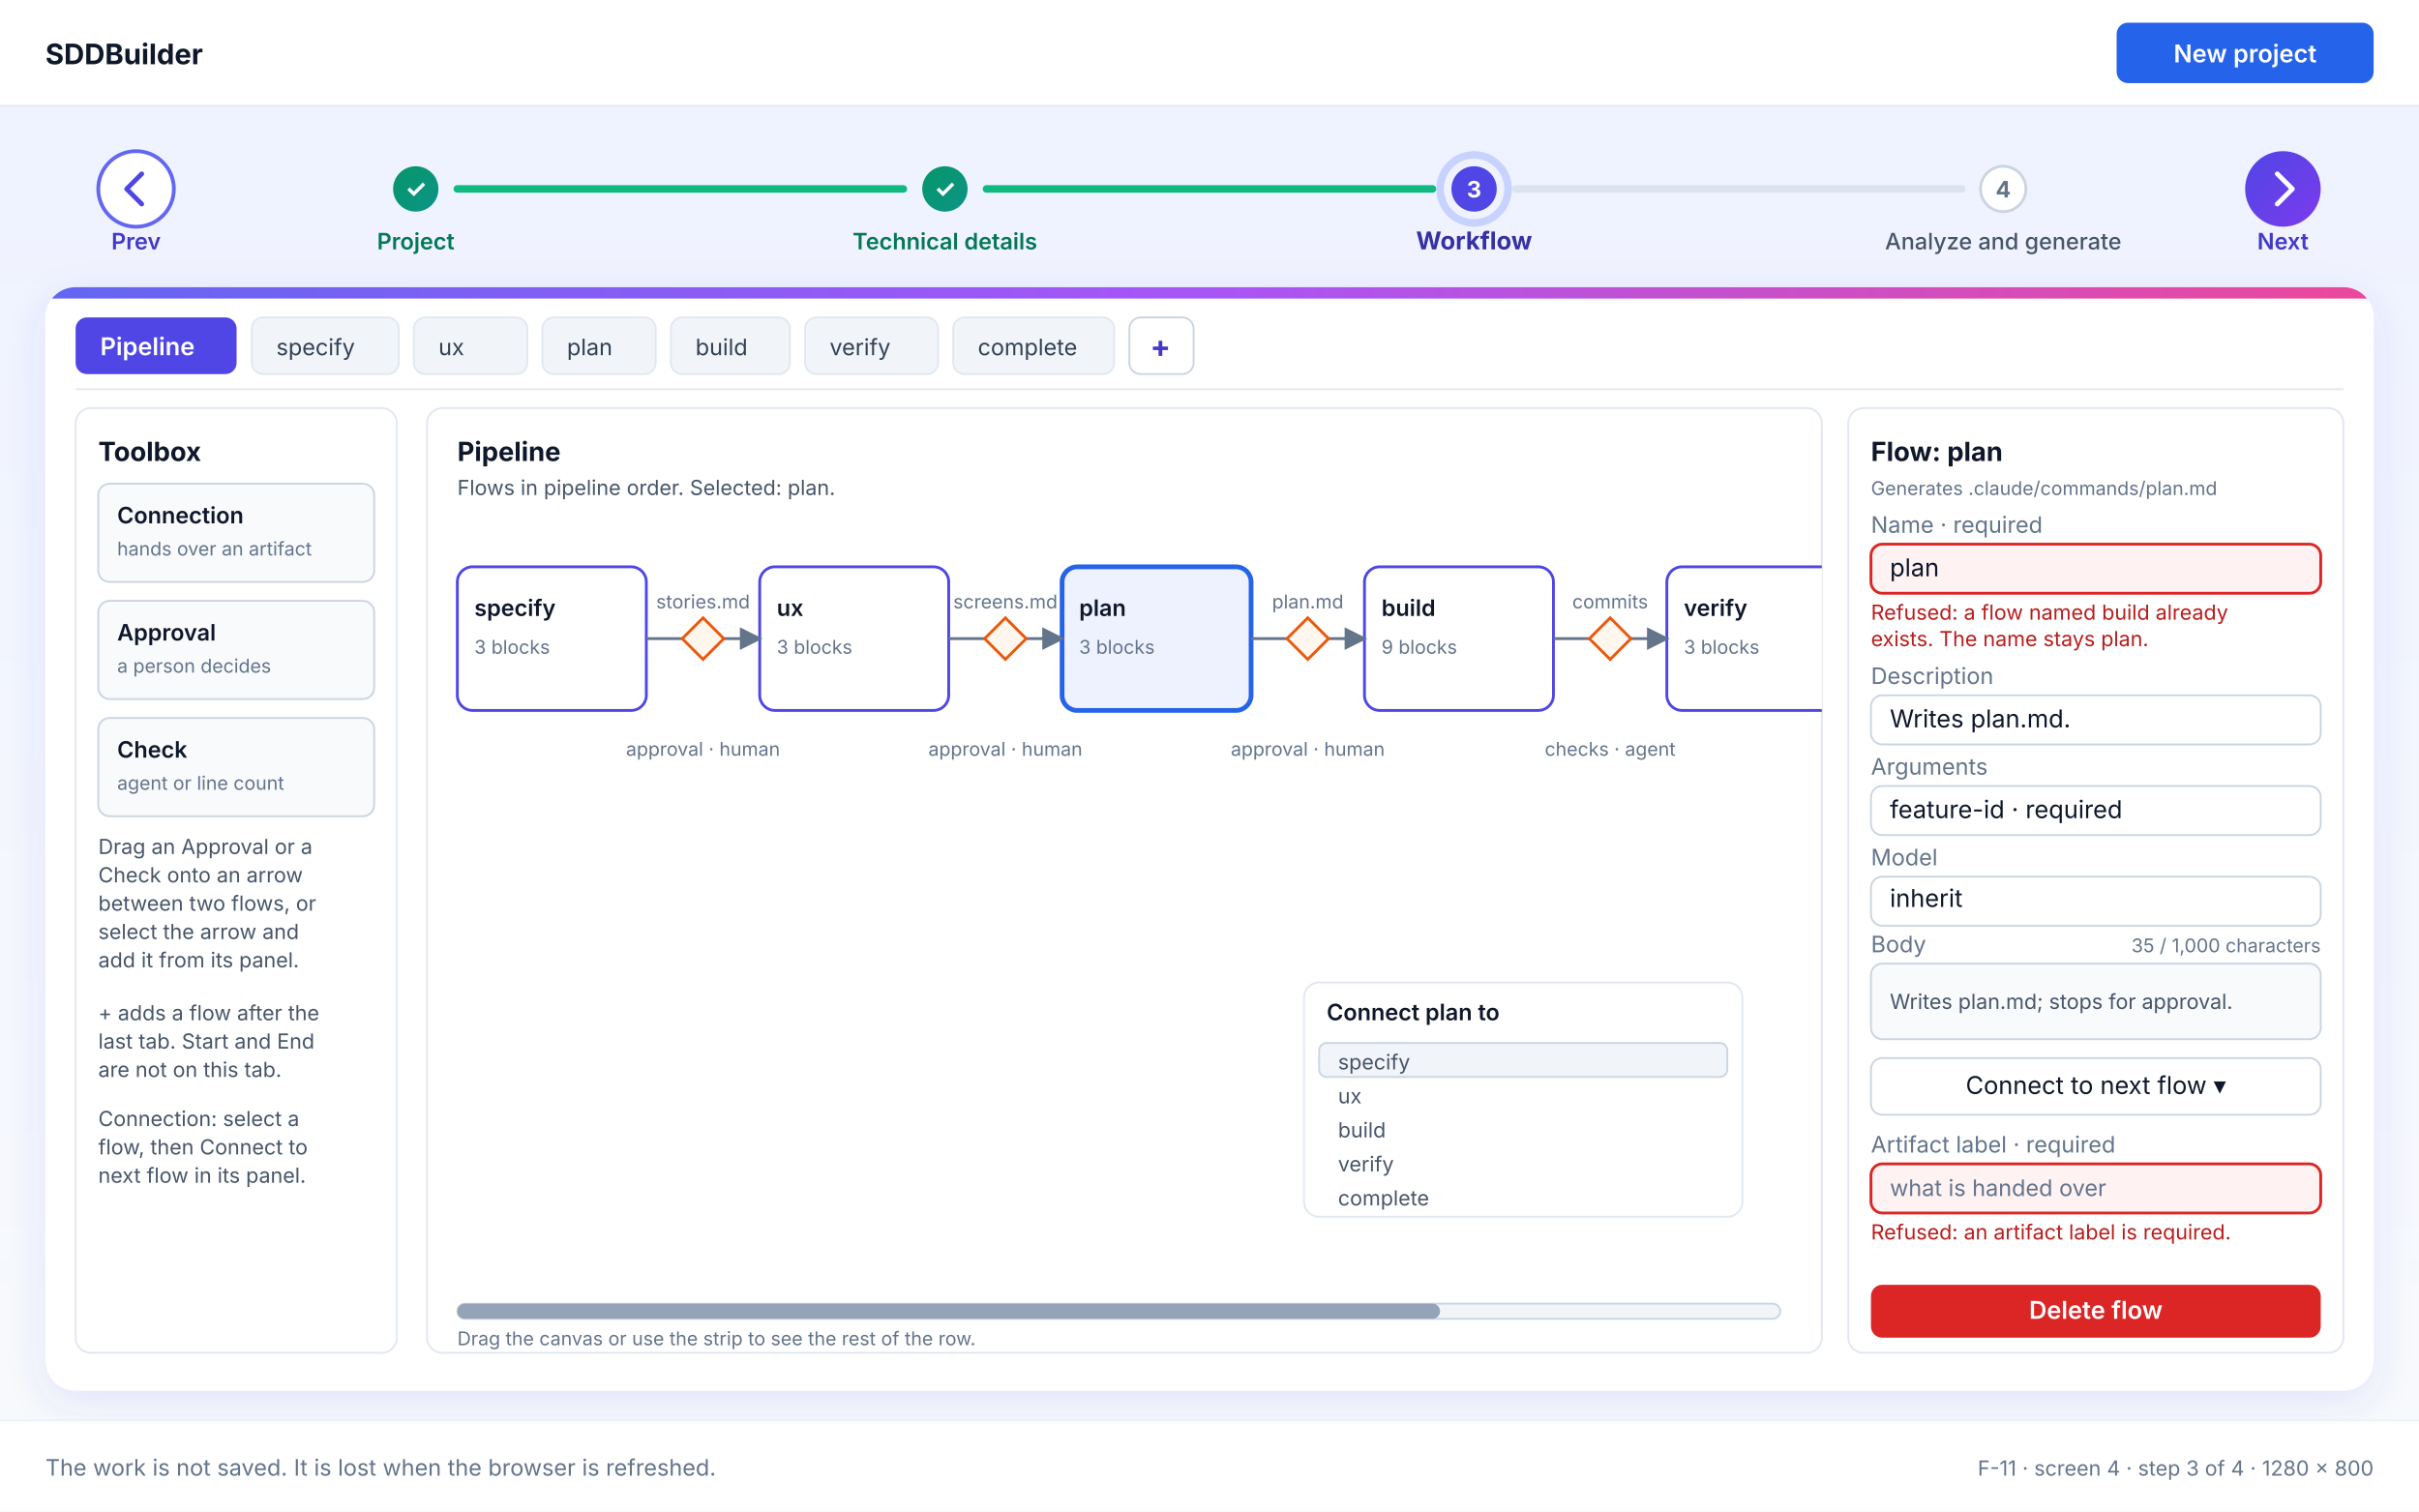
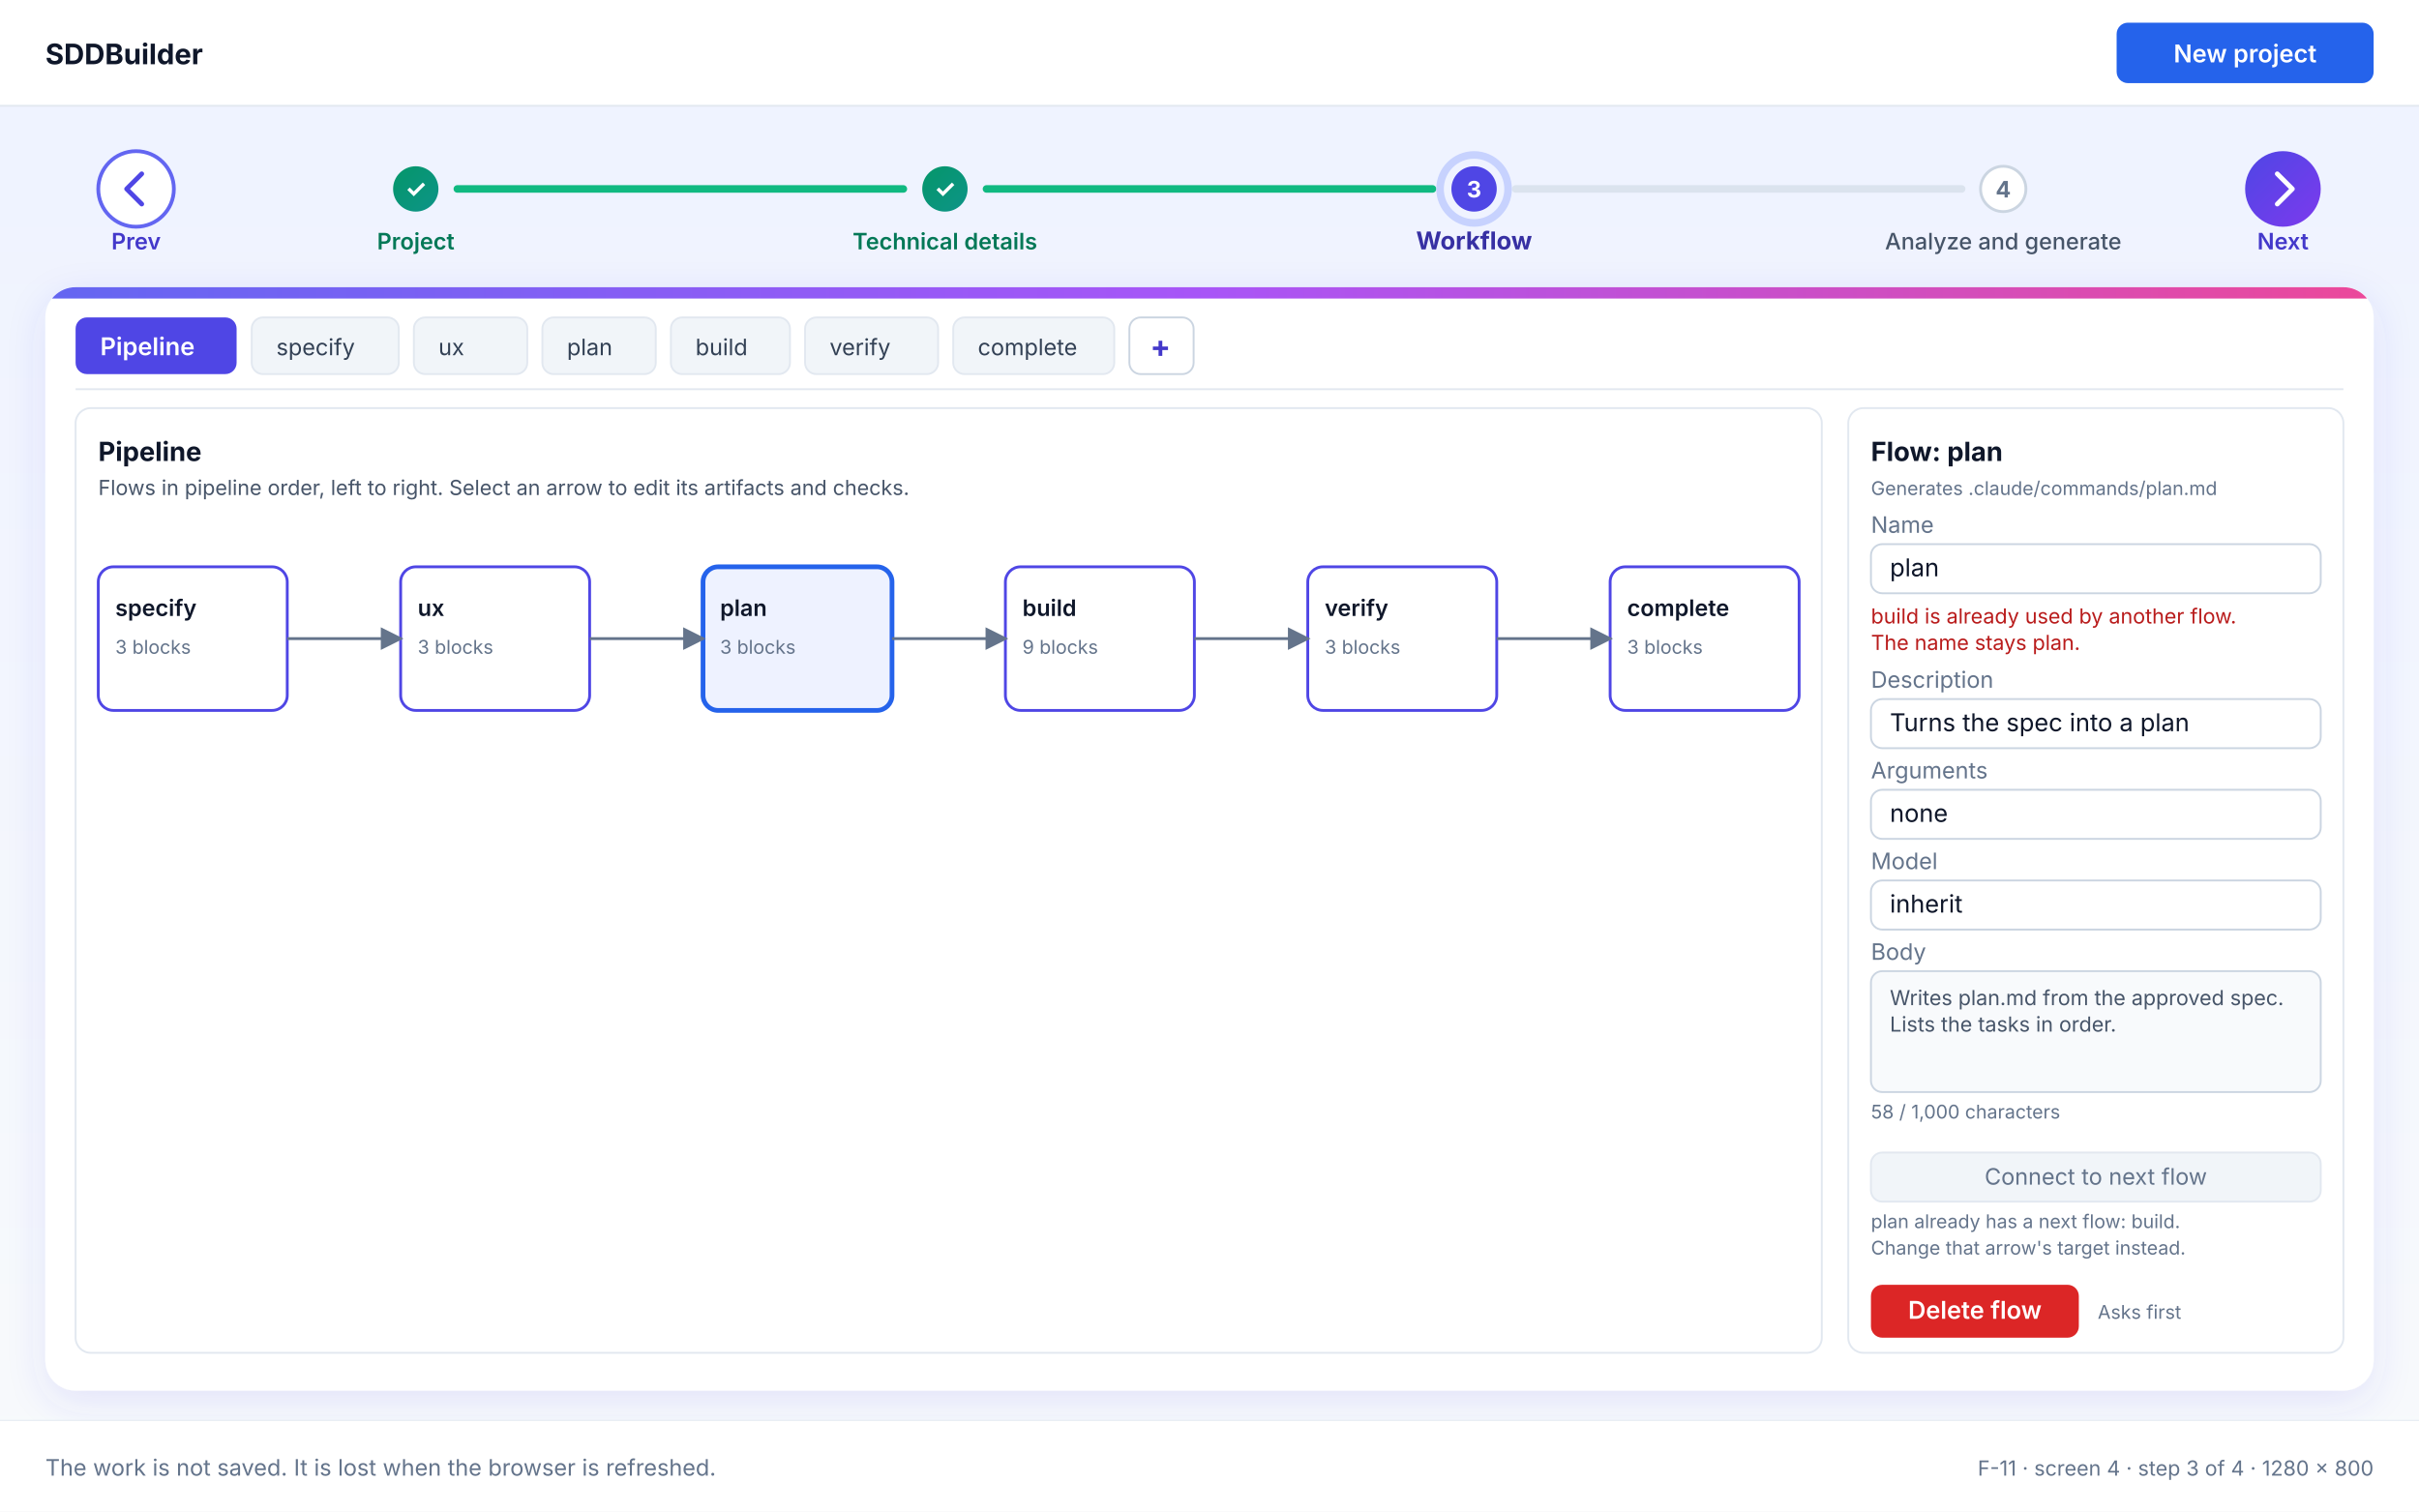
<svg xmlns="http://www.w3.org/2000/svg" width="1280" height="800" viewBox="0 0 1280 800">
  <defs>
    <linearGradient id="gBg" x1="0" y1="0" x2="0" y2="1">
      <stop offset="0" stop-color="#eef2ff" />
      <stop offset="1" stop-color="#f8fafc" />
    </linearGradient>
    <linearGradient id="gBrand" x1="0" y1="0" x2="1" y2="1">
      <stop offset="0" stop-color="#4f46e5" />
      <stop offset="1" stop-color="#7c3aed" />
    </linearGradient>
    <linearGradient id="gDone" x1="0" y1="0" x2="1" y2="1">
      <stop offset="0" stop-color="#059669" />
      <stop offset="1" stop-color="#0d9488" />
    </linearGradient>
    <linearGradient id="gAccent" x1="0" y1="0" x2="1" y2="0">
      <stop offset="0" stop-color="#6366f1" />
      <stop offset="0.5" stop-color="#a855f7" />
      <stop offset="1" stop-color="#ec4899" />
    </linearGradient>
    <filter id="sh" x="-5%" y="-5%" width="110%" height="115%">
      <feDropShadow dx="0" dy="6" stdDeviation="10" flood-color="#4f46e5" flood-opacity="0.12" />
    </filter>
    <clipPath id="cardClip">
      <rect x="24" y="152" width="1232" height="584" rx="16" />
    </clipPath>
    <clipPath id="canvasClip">
-       <rect x="226" y="216" width="738" height="500" />
+       <rect x="40" y="216" width="924" height="500" />
    </clipPath>
    <marker id="arr" markerWidth="8" markerHeight="8" refX="7" refY="4" orient="auto">
      <path d="M0,0 L8,4 L0,8 z" fill="#64748b" />
    </marker>
    <marker id="arrS" markerWidth="8" markerHeight="8" refX="7" refY="4" orient="auto">
      <path d="M0,0 L8,4 L0,8 z" fill="#2563eb" />
    </marker>
    <marker id="arrR" markerWidth="8" markerHeight="8" refX="7" refY="4" orient="auto">
      <path d="M0,0 L8,4 L0,8 z" fill="#dc2626" />
    </marker>
  </defs>
  <style>
text{font-family:system-ui,-apple-system,"Segoe UI",sans-serif;font-size:13px;fill:#0f172a}
.brand{font-size:15px;font-weight:700}
.bt-primary{fill:#ffffff;font-weight:600}
.onP{fill:#ffffff;font-weight:600}
.h2{font-size:14px;font-weight:700}
.bold{font-size:12px;font-weight:600}
.muted{font-size:12px;fill:#64748b}
.small{font-size:11px;fill:#475569}
.tiny{font-size:10px;fill:#64748b}
.caption{font-size:11px;fill:#64748b}
.errT{font-size:11px;fill:#b91c1c}
.warnT{font-size:11px;fill:#b45309}
.plus{font-size:16px;font-weight:700;fill:#4338ca}
.tabT{fill:#334155;font-size:12px}
.nav-label{font-size:12px;font-weight:600;fill:#4338ca}
.label-done{font-size:12px;font-weight:600;fill:#047857}
.label-cur{font-size:13px;font-weight:700;fill:#3730a3}
.label-todo{font-size:12px;font-weight:500;fill:#475569}
.num{font-size:12px;font-weight:700;fill:#ffffff}
.num-todo{font-size:12px;font-weight:700;fill:#64748b}
.check{font-size:13px;font-weight:700;fill:#ffffff}
.ph{font-size:17px;font-weight:600;fill:#4338ca}
.bar{fill:#ffffff}
.div{stroke:#e2e8f0;stroke-width:1}
.card{fill:#ffffff}
.btnP{fill:#2563eb}
.nav-on{fill:#ffffff;stroke:#6366f1;stroke-width:2}
.arrow{fill:none;stroke:#4f46e5;stroke-width:2.5;stroke-linecap:round;stroke-linejoin:round}
.arrow-w{fill:none;stroke:#ffffff;stroke-width:2.5;stroke-linecap:round;stroke-linejoin:round}
.node-todo{fill:#ffffff;stroke:#cbd5e1;stroke-width:1.5}
.node-cur{fill:#4f46e5}
.ring{fill:none;stroke:#c7d2fe;stroke-width:4}
.line-todo{stroke:#dbe3ee;stroke-width:4;stroke-linecap:round}
.line-done{stroke:#10b981;stroke-width:4;stroke-linecap:round}
.panel{fill:#ffffff;stroke:#e2e8f0}
.box{fill:#f8fafc;stroke:#cbd5e1}
.node{fill:#ffffff;stroke:#4f46e5;stroke-width:1.5}
.nodeSel{fill:#eef2ff;stroke:#2563eb;stroke-width:2.5}
.nodeMark{fill:#ffffff;stroke:#dc2626;stroke-width:2}
.gate{fill:#fff7ed;stroke:#ea580c;stroke-width:1.5}
.gateSel{fill:#fff7ed;stroke:#2563eb;stroke-width:2.5}
.line{stroke:#64748b;stroke-width:1.5;fill:none;marker-end:url(#arr)}
.lineSel{stroke:#2563eb;stroke-width:2.5;fill:none;marker-end:url(#arrS)}
.lineBad{stroke:#dc2626;stroke-width:1.5;fill:none;stroke-dasharray:5 4;marker-end:url(#arrR)}
.dragLine{stroke:#2563eb;stroke-width:1.5;fill:none;stroke-dasharray:4 3;marker-end:url(#arrS)}
.drop{fill:#eff6ff;stroke:#2563eb;stroke-width:1.5;stroke-dasharray:4 3}
.ghost{fill:#ffffff;stroke:#2563eb;stroke-width:1.5;stroke-dasharray:4 3}
.field{fill:#ffffff;stroke:#cbd5e1}
.fieldErr{fill:#fef2f2;stroke:#dc2626;stroke-width:1.5}
.chip{fill:#f1f5f9;stroke:#cbd5e1}
.btn{fill:#ffffff;stroke:#cbd5e1}
.btnDanger{fill:#dc2626}
.btnDis{fill:#f1f5f9;stroke:#e2e8f0}
.tab{fill:#f1f5f9;stroke:#e2e8f0}
.tabOn{fill:#4f46e5}
.seg{fill:#ffffff;stroke:#cbd5e1}
.segOn{fill:#2563eb}
.markRed{fill:#fef2f2;stroke:#dc2626}
.markAmber{fill:#fffbeb;stroke:#f59e0b}
.thumb{fill:#94a3b8}
.dim{fill:#0f172a;opacity:0.35}
.dialog{fill:#ffffff;stroke:#0f172a;stroke-width:1.5}
+ 
+ .link{fill:#2563eb;font-size:11px;font-weight:600}
+ .chkBox{fill:#ffffff;stroke:#475569;stroke-width:1.5}
+ .chkOn{fill:#2563eb;stroke:#2563eb;stroke-width:1.5}
+ .tick{fill:none;stroke:#ffffff;stroke-width:2;stroke-linecap:round;stroke-linejoin:round}
+ .handle{fill:#ffffff;stroke:#2563eb;stroke-width:1.5}
+ .handleOn{fill:#2563eb;stroke:#2563eb;stroke-width:1.5}
+ .dashArc{fill:none;stroke:#dc2626;stroke-width:1.5;stroke-dasharray:5 4;marker-end:url(#arrR)}
</style>
  <rect width="1280" height="800" fill="url(#gBg)" />
  <rect x="0" y="0" width="1280" height="56" rx="0" class="bar" />
  <line x1="0" y1="56" x2="1280" y2="56" class="div" />
  <text x="24" y="34" class="brand">SDDBuilder</text>
  <rect x="1120" y="12" width="136" height="32" rx="6" class="btnP" />
  <text x="1188" y="33" class="bt-primary" text-anchor="middle">New project</text>
  <g>
    <circle class="nav-on" cx="72" cy="100" r="20" />
    <path class="arrow" d="M75 92 L67 100 L75 108" />
  </g>
  <text class="nav-label" x="72" y="132" text-anchor="middle">Prev</text>
  <line class="line-done" x1="242" y1="100" x2="478" y2="100" />
  <line class="line-done" x1="522" y1="100" x2="758" y2="100" />
  <line class="line-todo" x1="802" y1="100" x2="1038" y2="100" />
  <circle cx="220" cy="100" r="12" fill="url(#gDone)" />
  <text class="check" x="220" y="104.5" text-anchor="middle">✓</text>
  <text class="label-done" x="220" y="132" text-anchor="middle">Project</text>
  <circle cx="500" cy="100" r="12" fill="url(#gDone)" />
  <text class="check" x="500" y="104.5" text-anchor="middle">✓</text>
  <text class="label-done" x="500" y="132" text-anchor="middle">Technical details</text>
  <circle class="ring" cx="780" cy="100" r="18" />
  <circle class="node-cur" cx="780" cy="100" r="12" />
  <text class="num" x="780" y="104.5" text-anchor="middle">3</text>
  <text class="label-cur" x="780" y="132" text-anchor="middle">Workflow</text>
  <circle class="node-todo" cx="1060" cy="100" r="12" />
  <text class="num-todo" x="1060" y="104.5" text-anchor="middle">4</text>
  <text class="label-todo" x="1060" y="132" text-anchor="middle">Analyze and generate</text>
  <g>
    <circle cx="1208" cy="100" r="20" fill="url(#gBrand)" />
    <path class="arrow-w" d="M1205 92 L1213 100 L1205 108" />
  </g>
  <text class="nav-label" x="1208" y="132" text-anchor="middle">Next</text>
  <rect class="card" x="24" y="152" width="1232" height="584" rx="16" filter="url(#sh)" />
  <rect x="24" y="152" width="1232" height="6" fill="url(#gAccent)" clip-path="url(#cardClip)" />
-   <rect x="40" y="216" width="170" height="500" rx="8" class="panel" />
-   <rect x="226" y="216" width="738" height="500" rx="8" class="panel" />
+   <rect x="40" y="216" width="924" height="500" rx="8" class="panel" />
  <rect x="978" y="216" width="262" height="500" rx="8" class="panel" />
  <rect x="40" y="168" width="85.2" height="30" rx="6" class="tabOn" />
  <text x="53" y="188" class="onP">Pipeline</text>
  <rect x="133.2" y="168" width="77.8" height="30" rx="6" class="tab" />
  <text x="146.2" y="188" class="tabT">specify</text>
  <rect x="219" y="168" width="60" height="30" rx="6" class="tab" />
  <text x="232" y="188" class="tabT">ux</text>
  <rect x="287" y="168" width="60" height="30" rx="6" class="tab" />
  <text x="300" y="188" class="tabT">plan</text>
  <rect x="355" y="168" width="63" height="30" rx="6" class="tab" />
  <text x="368" y="188" class="tabT">build</text>
  <rect x="426" y="168" width="70.4" height="30" rx="6" class="tab" />
  <text x="439" y="188" class="tabT">verify</text>
  <rect x="504.4" y="168" width="85.2" height="30" rx="6" class="tab" />
  <text x="517.4" y="188" class="tabT">complete</text>
  <rect x="597.6" y="168" width="34" height="30" rx="6" class="btn" />
  <text x="608.6" y="189" class="plus">+</text>
  <line x1="40" y1="206" x2="1240" y2="206" class="div" />
-   <text x="52" y="244" class="h2">Toolbox</text>
-   <rect x="52" y="256" width="146" height="52" rx="6" class="box" />
-   <text x="62" y="277" class="bold">Connection</text>
-   <text x="62" y="294" class="tiny">hands over an artifact</text>
-   <rect x="52" y="318" width="146" height="52" rx="6" class="box" />
-   <text x="62" y="339" class="bold">Approval</text>
-   <text x="62" y="356" class="tiny">a person decides</text>
-   <rect x="52" y="380" width="146" height="52" rx="6" class="box" />
-   <text x="62" y="401" class="bold">Check</text>
-   <text x="62" y="418" class="tiny">agent or line count</text>
-   <text x="52" y="452" class="small">Drag an Approval or a</text>
-   <text x="52" y="467" class="small">Check onto an arrow</text>
-   <text x="52" y="482" class="small">between two flows, or</text>
-   <text x="52" y="497" class="small">select the arrow and</text>
-   <text x="52" y="512" class="small">add it from its panel.</text>
-   <text x="52" y="540" class="small">+ adds a flow after the</text>
-   <text x="52" y="555" class="small">last tab. Start and End</text>
-   <text x="52" y="570" class="small">are not on this tab.</text>
-   <text x="52" y="596" class="small">Connection: select a</text>
-   <text x="52" y="611" class="small">flow, then Connect to</text>
-   <text x="52" y="626" class="small">next flow in its panel.</text>
-   <text x="242" y="244" class="h2">Pipeline</text>
-   <text x="242" y="262" class="small">Flows in pipeline order. Selected: plan.</text>
-   <g clip-path="url(#canvasClip)">
-     <rect x="242" y="300" width="100" height="76" rx="8" class="node" />
-     <text x="251" y="326" class="bold">specify</text>
-     <text x="251" y="346" class="tiny">3 blocks</text>
-     <rect x="402" y="300" width="100" height="76" rx="8" class="node" />
-     <text x="411" y="326" class="bold">ux</text>
-     <text x="411" y="346" class="tiny">3 blocks</text>
-     <rect x="562" y="300" width="100" height="76" rx="8" class="nodeSel" />
-     <text x="571" y="326" class="bold">plan</text>
-     <text x="571" y="346" class="tiny">3 blocks</text>
-     <rect x="722" y="300" width="100" height="76" rx="8" class="node" />
-     <text x="731" y="326" class="bold">build</text>
-     <text x="731" y="346" class="tiny">9 blocks</text>
-     <rect x="882" y="300" width="100" height="76" rx="8" class="node" />
-     <text x="891" y="326" class="bold">verify</text>
-     <text x="891" y="346" class="tiny">3 blocks</text>
-     <rect x="1042" y="300" width="100" height="76" rx="8" class="node" />
-     <text x="1051" y="326" class="bold">complete</text>
-     <text x="1051" y="346" class="tiny">3 blocks</text>
-     <line x1="342" y1="338" x2="402" y2="338" class="line" />
-     <text x="372" y="322" class="tiny" text-anchor="middle">stories.md</text>
-     <polygon points="372,327 383,338 372,349 361,338" class="gate" />
-     <text x="372" y="400" class="tiny" text-anchor="middle">approval · human</text>
-     <line x1="502" y1="338" x2="562" y2="338" class="line" />
-     <text x="532" y="322" class="tiny" text-anchor="middle">screens.md</text>
-     <polygon points="532,327 543,338 532,349 521,338" class="gate" />
-     <text x="532" y="400" class="tiny" text-anchor="middle">approval · human</text>
-     <line x1="662" y1="338" x2="722" y2="338" class="line" />
-     <text x="692" y="322" class="tiny" text-anchor="middle">plan.md</text>
-     <polygon points="692,327 703,338 692,349 681,338" class="gate" />
-     <text x="692" y="400" class="tiny" text-anchor="middle">approval · human</text>
-     <line x1="822" y1="338" x2="882" y2="338" class="line" />
-     <text x="852" y="322" class="tiny" text-anchor="middle">commits</text>
-     <polygon points="852,327 863,338 852,349 841,338" class="gate" />
-     <text x="852" y="400" class="tiny" text-anchor="middle">checks · agent</text>
-     <line x1="982" y1="338" x2="1042" y2="338" class="line" />
-     <text x="1012" y="322" class="tiny" text-anchor="middle">criteria</text>
-     <polygon points="1012,327 1023,338 1012,349 1001,338" class="gate" />
-     <text x="1012" y="400" class="tiny" text-anchor="middle">approval · human</text>
-   </g>
-   <rect x="242" y="690" width="700" height="8" rx="4" class="chip" />
-   <rect x="242" y="690" width="520" height="8" rx="4" class="thumb" />
-   <text x="242" y="712" class="tiny">Drag the canvas or use the strip to see the rest of the row.</text>
-   <text x="990" y="244" class="h2">Flow: plan</text>
-   <text x="990" y="262" class="tiny">Generates .claude/commands/plan.md</text>
-   <text x="990" y="282" class="muted">Name · required</text>
-   <rect x="990" y="288" width="238" height="26" rx="6" class="fieldErr" />
-   <text x="1000" y="305">plan</text>
-   <text x="990" y="328" class="errT">Refused: a flow named build already</text>
-   <text x="990" y="342" class="errT">exists. The name stays plan.</text>
-   <text x="990" y="362" class="muted">Description</text>
-   <rect x="990" y="368" width="238" height="26" rx="6" class="field" />
-   <text x="1000" y="385">Writes plan.md.</text>
-   <text x="990" y="410" class="muted">Arguments</text>
-   <rect x="990" y="416" width="238" height="26" rx="6" class="field" />
-   <text x="1000" y="433">feature-id · required</text>
-   <text x="990" y="458" class="muted">Model</text>
-   <rect x="990" y="464" width="238" height="26" rx="6" class="field" />
-   <text x="1000" y="480">inherit</text>
-   <text x="990" y="504" class="muted">Body</text>
-   <text x="1228" y="504" class="tiny" text-anchor="end">35 / 1,000 characters</text>
-   <rect x="990" y="510" width="238" height="40" rx="6" class="box" />
-   <text x="1000" y="534" class="small">Writes plan.md; stops for approval.</text>
-   <rect x="990" y="560" width="238" height="30" rx="6" class="btn" />
-   <text x="1109" y="579" text-anchor="middle">Connect to next flow ▾</text>
-   <text x="990" y="610" class="muted">Artifact label · required</text>
-   <rect x="990" y="616" width="238" height="26" rx="6" class="fieldErr" />
-   <text x="1000" y="633" class="muted">what is handed over</text>
-   <text x="990" y="656" class="errT">Refused: an artifact label is required.</text>
-   <rect x="990" y="680" width="238" height="28" rx="6" class="btnDanger" />
-   <text x="1109" y="698" class="onP" text-anchor="middle">Delete flow</text>
-   <rect x="690" y="520" width="232" height="124" rx="8" class="panel" />
-   <text x="702" y="540" class="bold">Connect plan to</text>
-   <rect x="698" y="552" width="216" height="18" rx="4" class="chip" />
-   <text x="708" y="566" class="small">specify</text>
-   <text x="708" y="584" class="small">ux</text>
-   <text x="708" y="602" class="small">build</text>
-   <text x="708" y="620" class="small">verify</text>
-   <text x="708" y="638" class="small">complete</text>
  <line x1="0" y1="752" x2="1280" y2="752" class="div" />
  <rect x="0" y="752" width="1280" height="48" rx="0" class="bar" />
  <text x="24" y="781" class="muted">The work is not saved. It is lost when the browser is refreshed.</text>
  <text x="1256" y="781" class="caption" text-anchor="end">F-11 · screen 4 · step 3 of 4 · 1280 × 800</text>
+   <text x="52" y="244" class="h2">Pipeline</text>
+   <text x="52" y="262" class="small">Flows in pipeline order, left to right. Select an arrow to edit its artifacts and checks.</text>
+   <g clip-path="url(#canvasClip)">
+     <rect x="52" y="300" width="100" height="76" rx="8" class="node" />
+     <text x="61" y="326" class="bold">specify</text>
+     <text x="61" y="346" class="tiny">3 blocks</text>
+     <rect x="212" y="300" width="100" height="76" rx="8" class="node" />
+     <text x="221" y="326" class="bold">ux</text>
+     <text x="221" y="346" class="tiny">3 blocks</text>
+     <rect x="372" y="300" width="100" height="76" rx="8" class="nodeSel" />
+     <text x="381" y="326" class="bold">plan</text>
+     <text x="381" y="346" class="tiny">3 blocks</text>
+     <rect x="532" y="300" width="100" height="76" rx="8" class="node" />
+     <text x="541" y="326" class="bold">build</text>
+     <text x="541" y="346" class="tiny">9 blocks</text>
+     <rect x="692" y="300" width="100" height="76" rx="8" class="node" />
+     <text x="701" y="326" class="bold">verify</text>
+     <text x="701" y="346" class="tiny">3 blocks</text>
+     <rect x="852" y="300" width="100" height="76" rx="8" class="node" />
+     <text x="861" y="326" class="bold">complete</text>
+     <text x="861" y="346" class="tiny">3 blocks</text>
+     <line x1="152" y1="338" x2="212" y2="338" class="line" />
+     <line x1="312" y1="338" x2="372" y2="338" class="line" />
+     <line x1="472" y1="338" x2="532" y2="338" class="line" />
+     <line x1="632" y1="338" x2="692" y2="338" class="line" />
+     <line x1="792" y1="338" x2="852" y2="338" class="line" />
+   </g>
+   <text x="990" y="244" class="h2">Flow: plan</text>
+   <text x="990" y="262" class="tiny">Generates .claude/commands/plan.md</text>
+   <text x="990" y="282" class="muted">Name</text>
+   <rect x="990" y="288" width="238" height="26" rx="6" class="field" />
+   <text x="1000" y="305">plan</text>
+   <text x="990" y="330" class="errT">build is already used by another flow.</text>
+   <text x="990" y="344" class="errT">The name stays plan.</text>
+   <text x="990" y="364" class="muted">Description</text>
+   <rect x="990" y="370" width="238" height="26" rx="6" class="field" />
+   <text x="1000" y="387">Turns the spec into a plan</text>
+   <text x="990" y="412" class="muted">Arguments</text>
+   <rect x="990" y="418" width="238" height="26" rx="6" class="field" />
+   <text x="1000" y="435">none</text>
+   <text x="990" y="460" class="muted">Model</text>
+   <rect x="990" y="466" width="238" height="26" rx="6" class="field" />
+   <text x="1000" y="483">inherit</text>
+   <text x="990" y="508" class="muted">Body</text>
+   <rect x="990" y="514" width="238" height="64" rx="6" class="box" />
+   <text x="1000" y="532" class="small">Writes plan.md from the approved spec.</text>
+   <text x="1000" y="546" class="small">Lists the tasks in order.</text>
+   <text x="990" y="592" class="tiny">58 / 1,000 characters</text>
+   <rect x="990" y="610" width="238" height="26" rx="6" class="btnDis" />
+   <text x="1109.0" y="627.0" class="muted" text-anchor="middle">Connect to next flow</text>
+   <text x="990" y="650" class="tiny">plan already has a next flow: build.</text>
+   <text x="990" y="664" class="tiny">Change that arrow's target instead.</text>
+   <rect x="990" y="680" width="110" height="28" rx="6" class="btnDanger" />
+   <text x="1045.0" y="698.0" class="bt-primary" text-anchor="middle">Delete flow</text>
+   <text x="1110" y="698" class="tiny">Asks first</text>
</svg>
